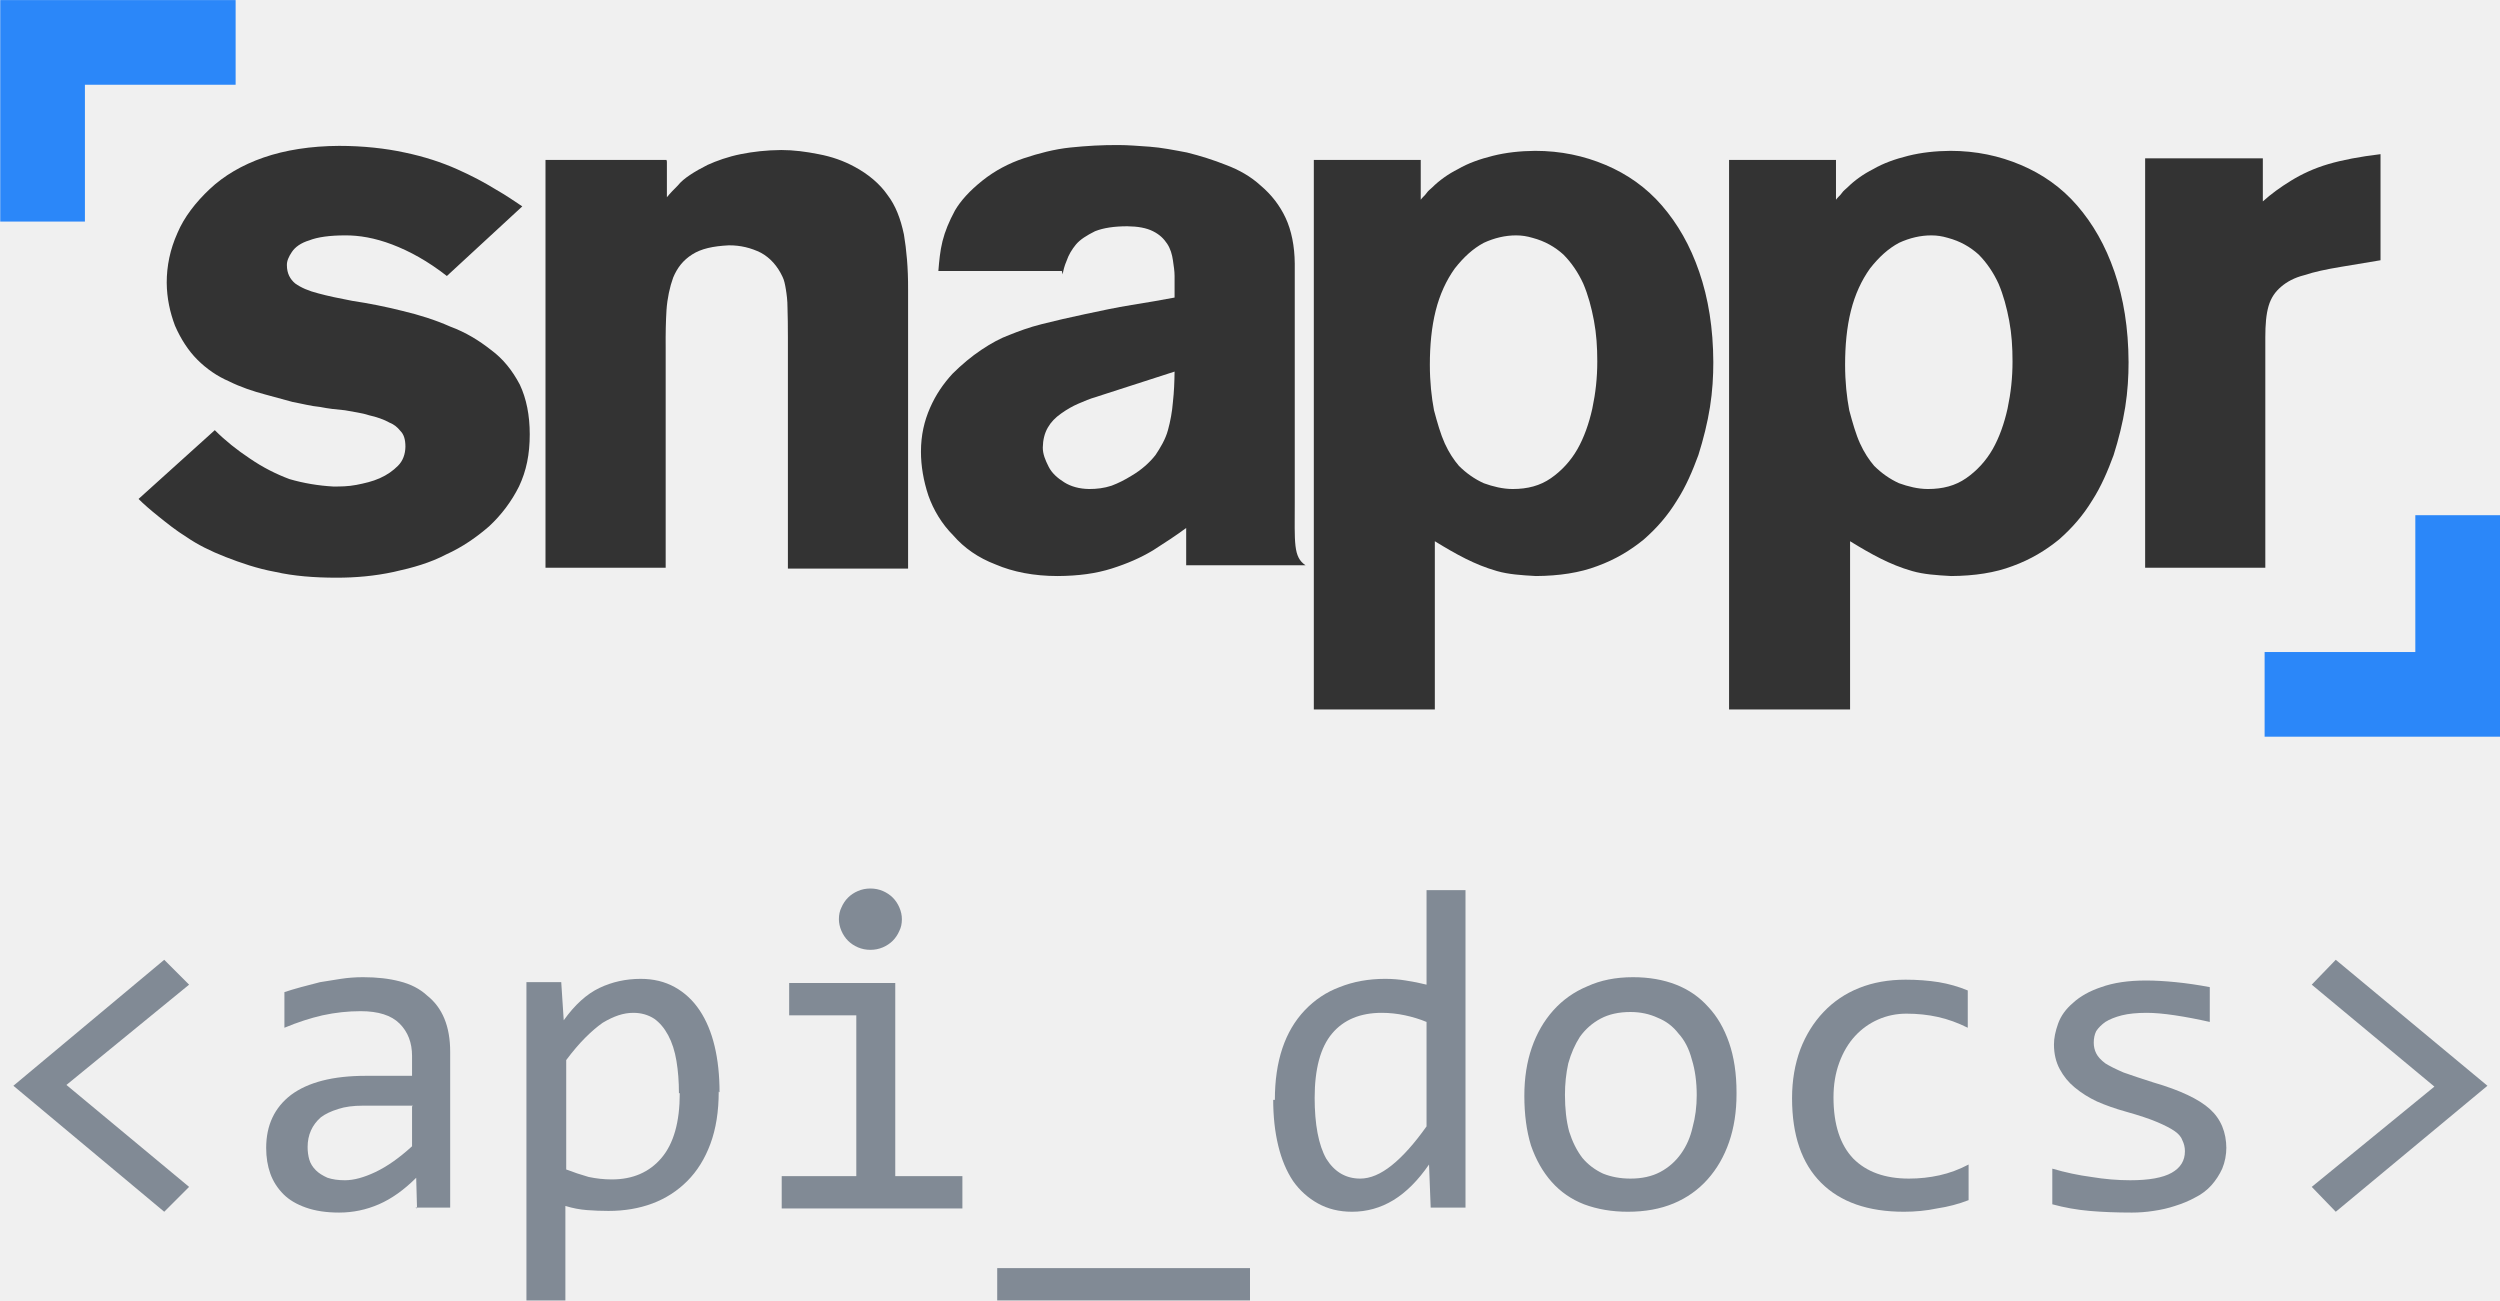
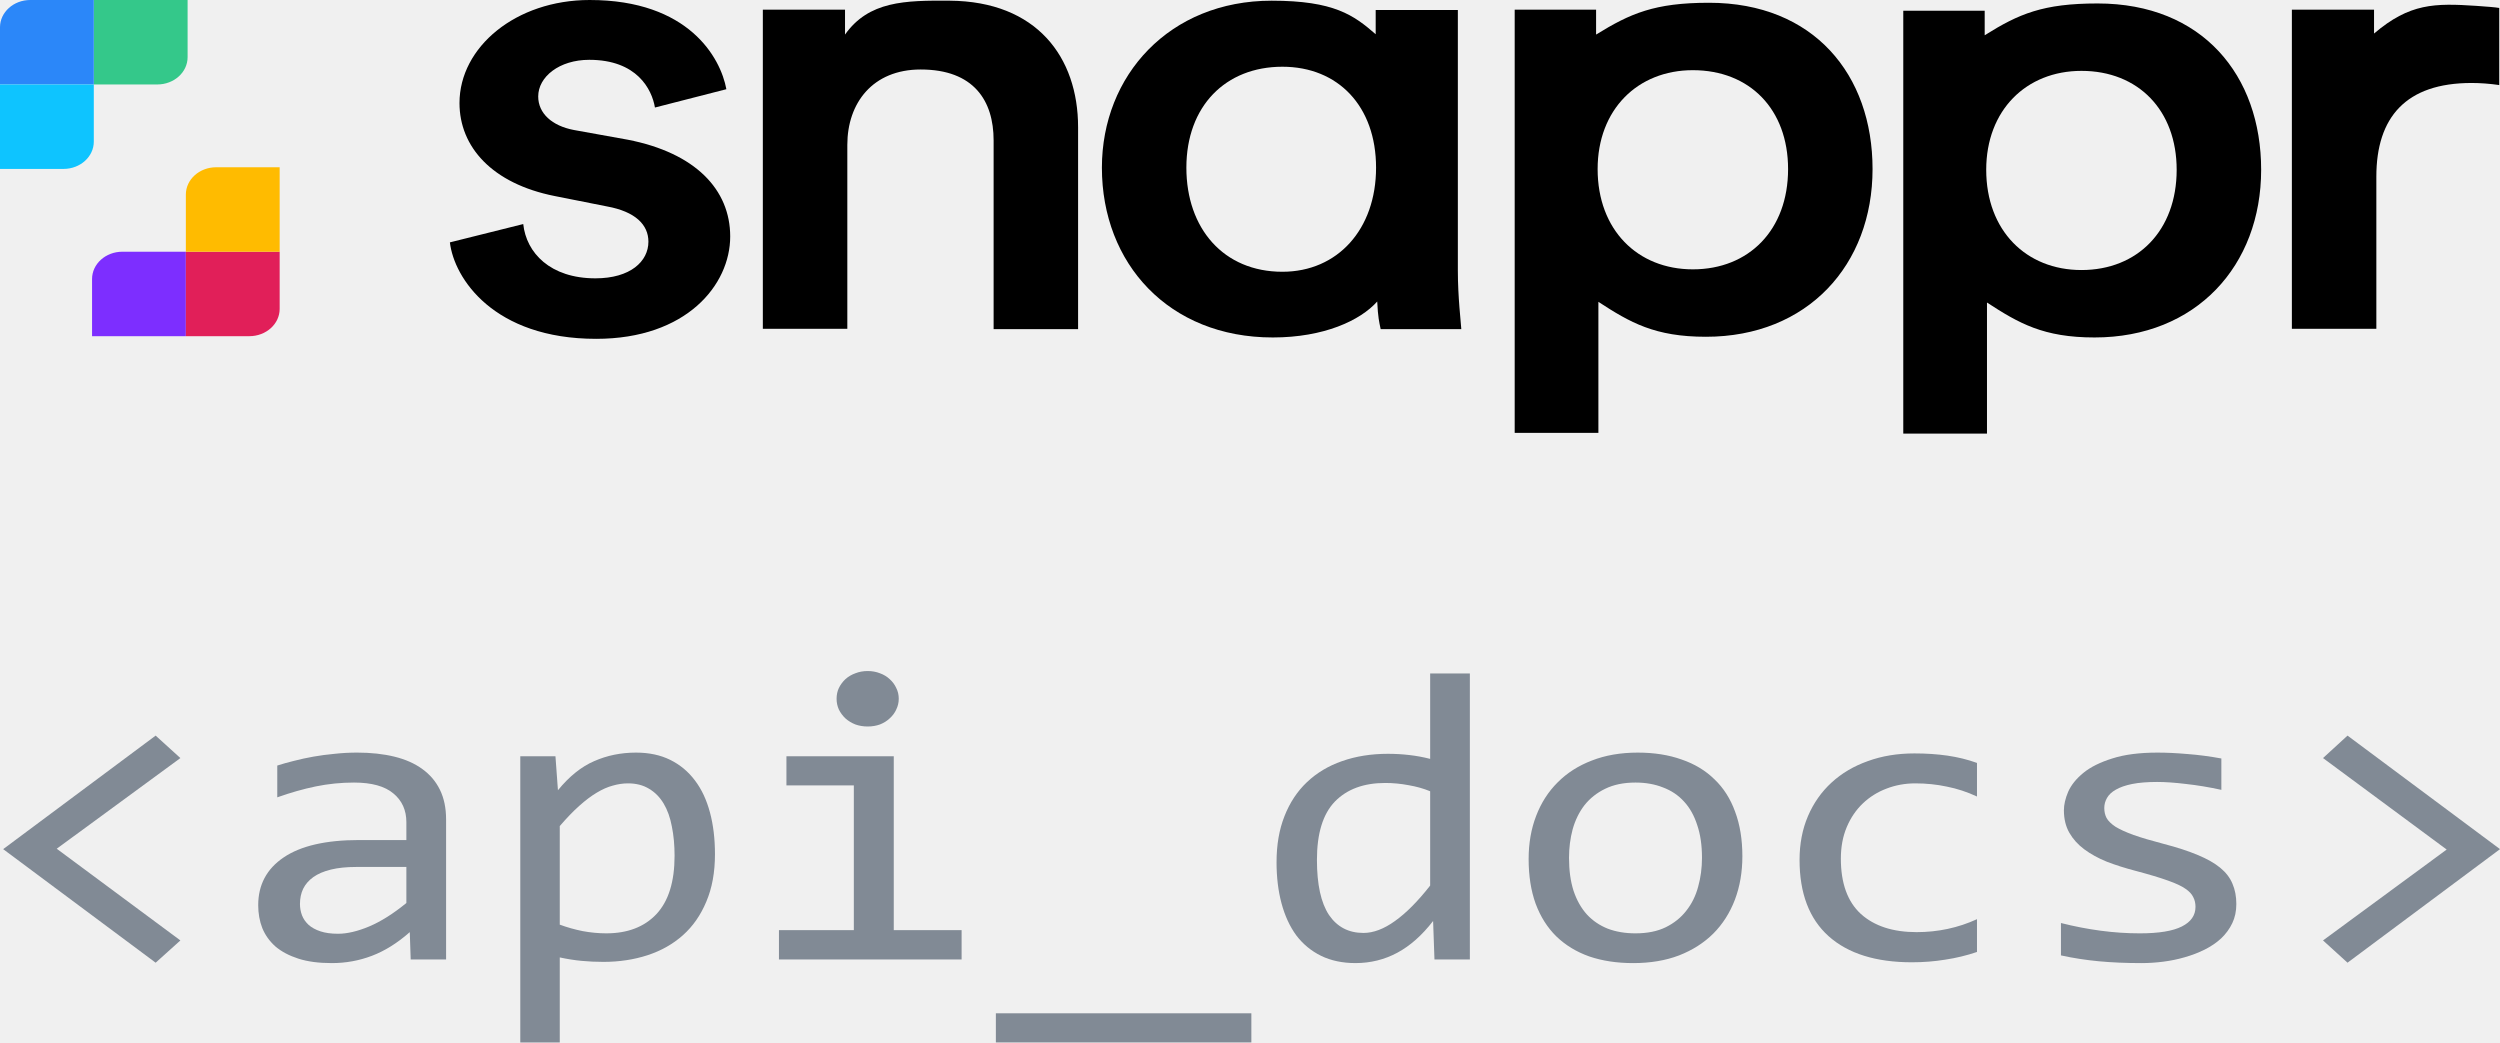
- <svg xmlns="http://www.w3.org/2000/svg" version="1.1" width="271.482" height="141.218" viewBox="0 0 3.016 1.569" id="svg2" xml:space="preserve" style="fill-rule:evenodd">
-   <defs id="defs4">
-     <style type="text/css" id="style6" />
+ <svg xmlns="http://www.w3.org/2000/svg" width="271" height="113" viewBox="0 0 271 113" fill="none">
+   <path fill-rule="evenodd" clip-rule="evenodd" d="M19.553 101.942L16.872 104.356L0.344 92.047L16.872 79.739L19.553 82.174L6.149 92.003L19.553 101.942Z" fill="#818A95" />
+   <path fill-rule="evenodd" clip-rule="evenodd" d="M44.519 104.005L44.42 101.043C43.076 102.228 41.706 103.083 40.313 103.61C38.935 104.136 37.484 104.4 35.959 104.4C34.549 104.4 33.344 104.239 32.343 103.917C31.343 103.595 30.515 103.156 29.859 102.601C29.22 102.03 28.744 101.365 28.433 100.604C28.138 99.844 27.99 99.017 27.99 98.125C27.99 95.916 28.908 94.19 30.745 92.947C32.598 91.689 35.328 91.06 38.935 91.06H44.051V89.129C44.051 87.828 43.584 86.789 42.649 86.014C41.715 85.224 40.288 84.829 38.37 84.829C36.976 84.829 35.598 84.968 34.237 85.246C32.893 85.523 31.499 85.918 30.056 86.431V82.986C30.597 82.81 31.196 82.642 31.852 82.481C32.524 82.305 33.229 82.152 33.967 82.02C34.705 81.889 35.475 81.786 36.279 81.713C37.082 81.625 37.894 81.581 38.714 81.581C40.206 81.581 41.551 81.728 42.748 82.02C43.945 82.313 44.953 82.759 45.773 83.359C46.609 83.958 47.249 84.712 47.691 85.618C48.134 86.525 48.356 87.593 48.356 88.822V104.004H44.519L44.519 104.005ZM44.051 93.978H38.616C37.55 93.978 36.632 94.073 35.861 94.264C35.09 94.454 34.459 94.725 33.967 95.075C33.475 95.426 33.106 95.851 32.86 96.348C32.63 96.831 32.516 97.379 32.516 97.993C32.516 98.418 32.59 98.827 32.737 99.222C32.885 99.602 33.122 99.946 33.45 100.253C33.778 100.546 34.205 100.78 34.729 100.955C35.254 101.131 35.894 101.219 36.648 101.219C37.632 101.219 38.755 100.956 40.017 100.429C41.297 99.888 42.641 99.039 44.051 97.884V93.978L44.051 93.978Z" fill="#818A95" />
+   <path fill-rule="evenodd" clip-rule="evenodd" d="M77.502 92.596C77.502 94.556 77.191 96.267 76.567 97.73C75.961 99.192 75.116 100.406 74.034 101.372C72.952 102.337 71.673 103.061 70.197 103.544C68.721 104.026 67.123 104.268 65.401 104.268C64.614 104.268 63.827 104.231 63.039 104.158C62.269 104.084 61.482 103.96 60.678 103.785V113H56.399V81.977H60.211L60.481 85.662C61.711 84.156 63.023 83.103 64.417 82.503C65.811 81.889 67.319 81.582 68.943 81.582C70.353 81.582 71.591 81.845 72.657 82.372C73.722 82.898 74.616 83.644 75.338 84.61C76.059 85.56 76.6 86.716 76.961 88.076C77.322 89.422 77.502 90.928 77.502 92.596L77.502 92.596ZM73.124 92.771C73.124 91.616 73.026 90.555 72.829 89.59C72.648 88.625 72.353 87.798 71.943 87.111C71.533 86.423 71.009 85.889 70.369 85.509C69.73 85.115 68.967 84.917 68.082 84.917C67.541 84.917 66.991 84.998 66.434 85.158C65.876 85.304 65.294 85.56 64.687 85.926C64.097 86.277 63.466 86.752 62.794 87.352C62.138 87.937 61.433 88.668 60.678 89.546V100.231C61.465 100.523 62.293 100.757 63.163 100.933C64.031 101.093 64.884 101.174 65.721 101.174C68.032 101.174 69.844 100.479 71.156 99.089C72.468 97.685 73.124 95.579 73.124 92.771L73.124 92.771Z" fill="#818A95" />
+   <path fill-rule="evenodd" clip-rule="evenodd" d="M92.555 85.136H85.25V81.977H96.884V100.823H104.238V104.005H84.438V100.823H92.555V85.136V85.136ZM94.055 72.74C94.531 72.74 94.974 72.82 95.383 72.981C95.793 73.127 96.146 73.34 96.441 73.618C96.752 73.895 96.99 74.217 97.155 74.583C97.335 74.934 97.425 75.322 97.425 75.746C97.425 76.156 97.335 76.543 97.155 76.909C96.991 77.274 96.753 77.596 96.441 77.874C96.146 78.152 95.793 78.371 95.383 78.532C94.974 78.679 94.531 78.752 94.055 78.752C93.579 78.752 93.137 78.679 92.727 78.532C92.317 78.372 91.957 78.152 91.645 77.874C91.35 77.596 91.112 77.275 90.931 76.909C90.767 76.543 90.686 76.156 90.686 75.746C90.686 75.322 90.767 74.934 90.931 74.583C91.111 74.218 91.349 73.896 91.645 73.618C91.956 73.34 92.317 73.128 92.727 72.981C93.137 72.82 93.58 72.74 94.055 72.74Z" fill="#818A95" />
+   <path fill-rule="evenodd" clip-rule="evenodd" d="M135.647 113H107.952V109.841H135.647V113Z" fill="#818A95" />
+   <path fill-rule="evenodd" clip-rule="evenodd" d="M138.378 93.451C138.378 91.579 138.664 89.919 139.238 88.471C139.812 87.008 140.623 85.78 141.673 84.785C142.739 83.776 144.01 83.015 145.485 82.503C146.978 81.977 148.634 81.713 150.454 81.713C151.241 81.713 152.012 81.757 152.766 81.845C153.537 81.933 154.291 82.072 155.029 82.262V73.003H159.333V104.004H155.496L155.348 99.835C154.151 101.386 152.856 102.534 151.462 103.28C150.068 104.026 148.56 104.399 146.936 104.399C145.526 104.399 144.28 104.136 143.198 103.609C142.132 103.082 141.238 102.343 140.517 101.393C139.812 100.428 139.279 99.272 138.918 97.926C138.557 96.581 138.377 95.089 138.377 93.451L138.378 93.451ZM142.756 93.21C142.756 95.873 143.19 97.862 144.059 99.178C144.945 100.48 146.191 101.131 147.798 101.131C148.88 101.131 150.02 100.699 151.217 99.836C152.43 98.973 153.701 97.694 155.029 95.997V85.773C154.324 85.48 153.545 85.261 152.693 85.115C151.84 84.954 150.995 84.874 150.159 84.874C147.831 84.874 146.011 85.546 144.699 86.892C143.403 88.238 142.756 90.344 142.756 93.211L142.756 93.21Z" fill="#818A95" />
+   <path fill-rule="evenodd" clip-rule="evenodd" d="M188.873 92.815C188.873 94.526 188.603 96.099 188.062 97.532C187.521 98.951 186.742 100.172 185.725 101.196C184.709 102.206 183.471 102.995 182.011 103.566C180.552 104.122 178.896 104.4 177.043 104.4C175.272 104.4 173.681 104.158 172.271 103.676C170.877 103.179 169.689 102.455 168.705 101.504C167.737 100.553 166.991 99.376 166.467 97.971C165.958 96.567 165.704 94.951 165.704 93.123C165.704 91.411 165.975 89.854 166.516 88.449C167.057 87.031 167.835 85.817 168.852 84.807C169.869 83.784 171.107 82.994 172.566 82.438C174.025 81.868 175.682 81.582 177.535 81.582C179.305 81.582 180.888 81.831 182.282 82.328C183.692 82.811 184.881 83.527 185.848 84.478C186.832 85.414 187.578 86.584 188.086 87.989C188.611 89.393 188.873 91.002 188.873 92.815L188.873 92.815ZM184.495 92.991C184.495 91.63 184.323 90.446 183.978 89.436C183.65 88.413 183.175 87.564 182.552 86.891C181.929 86.204 181.166 85.692 180.264 85.356C179.379 85.005 178.387 84.829 177.288 84.829C176.009 84.829 174.911 85.056 173.992 85.509C173.09 85.948 172.344 86.541 171.754 87.287C171.181 88.032 170.754 88.903 170.475 89.897C170.213 90.877 170.082 91.909 170.082 92.991C170.082 94.351 170.246 95.543 170.574 96.567C170.919 97.591 171.402 98.447 172.025 99.134C172.648 99.807 173.403 100.319 174.288 100.67C175.173 101.006 176.174 101.175 177.289 101.175C178.568 101.175 179.658 100.955 180.56 100.516C181.478 100.063 182.224 99.463 182.798 98.717C183.389 97.971 183.815 97.108 184.077 96.128C184.356 95.134 184.495 94.088 184.495 92.991V92.991Z" fill="#818A95" />
+   <path fill-rule="evenodd" clip-rule="evenodd" d="M214.306 103.193C213.191 103.573 212.043 103.851 210.862 104.027C209.698 104.217 208.493 104.312 207.247 104.312C203.344 104.312 200.335 103.369 198.22 101.482C196.121 99.595 195.072 96.838 195.072 93.21C195.072 91.47 195.375 89.89 195.982 88.471C196.589 87.053 197.441 85.839 198.54 84.829C199.639 83.82 200.95 83.045 202.475 82.504C204 81.948 205.681 81.67 207.517 81.67C208.797 81.67 209.994 81.75 211.109 81.911C212.224 82.072 213.289 82.335 214.306 82.701V86.343C213.24 85.846 212.15 85.488 211.035 85.268C209.936 85.034 208.797 84.917 207.616 84.917C206.517 84.917 205.476 85.107 204.492 85.487C203.525 85.853 202.672 86.387 201.934 87.089C201.196 87.791 200.614 88.647 200.188 89.656C199.762 90.665 199.549 91.806 199.549 93.079C199.549 95.741 200.27 97.737 201.713 99.068C203.172 100.385 205.189 101.043 207.764 101.043C208.928 101.043 210.051 100.926 211.133 100.692C212.232 100.458 213.29 100.107 214.306 99.639V103.193L214.306 103.193Z" fill="#818A95" />
+   <path fill-rule="evenodd" clip-rule="evenodd" d="M242.419 97.993C242.419 98.768 242.272 99.463 241.977 100.077C241.682 100.692 241.28 101.24 240.772 101.723C240.263 102.191 239.673 102.593 239.001 102.93C238.328 103.266 237.607 103.544 236.836 103.763C236.082 103.983 235.303 104.144 234.5 104.246C233.696 104.349 232.909 104.4 232.138 104.4C230.466 104.4 228.924 104.334 227.514 104.202C226.12 104.071 224.751 103.859 223.407 103.566V100.055C224.85 100.421 226.284 100.699 227.711 100.889C229.138 101.08 230.556 101.175 231.966 101.175C234.016 101.175 235.533 100.926 236.516 100.429C237.5 99.932 237.992 99.222 237.992 98.301C237.992 97.906 237.91 97.555 237.747 97.248C237.599 96.926 237.32 96.626 236.911 96.348C236.501 96.055 235.861 95.755 234.992 95.449C234.139 95.141 232.967 94.79 231.475 94.395C230.36 94.103 229.327 93.774 228.376 93.408C227.441 93.028 226.629 92.582 225.941 92.07C225.252 91.558 224.711 90.959 224.317 90.271C223.924 89.583 223.727 88.772 223.727 87.835C223.727 87.221 223.883 86.548 224.194 85.817C224.522 85.086 225.072 84.405 225.842 83.776C226.613 83.148 227.654 82.628 228.966 82.219C230.277 81.794 231.917 81.582 233.885 81.582C234.852 81.582 235.926 81.633 237.107 81.736C238.288 81.824 239.517 81.985 240.796 82.219V85.619C239.452 85.327 238.173 85.114 236.959 84.983C235.762 84.837 234.721 84.764 233.836 84.764C232.77 84.764 231.868 84.837 231.13 84.983C230.409 85.129 229.818 85.334 229.359 85.598C228.917 85.846 228.597 86.146 228.4 86.497C228.203 86.834 228.104 87.199 228.104 87.594C228.104 87.989 228.186 88.347 228.35 88.669C228.53 88.991 228.85 89.305 229.309 89.613C229.785 89.905 230.441 90.205 231.277 90.512C232.113 90.805 233.204 91.127 234.548 91.478C236.008 91.858 237.237 92.26 238.238 92.684C239.238 93.094 240.05 93.555 240.673 94.066C241.296 94.578 241.738 95.156 242.001 95.8C242.279 96.443 242.419 97.175 242.419 97.994L242.419 97.993Z" fill="#818A95" />
+   <path fill-rule="evenodd" clip-rule="evenodd" d="M251.815 82.174L254.471 79.739L271 92.047L254.471 104.356L251.815 101.942L265.22 92.091L251.815 82.174Z" fill="#818A95" />
+   <g clip-path="url(#clip0)">
+     <path d="M56.719 24.287C57.052 27.398 59.632 30.171 64.544 30.171C68.332 30.171 70.288 28.335 70.288 26.199C70.288 24.362 68.873 22.938 65.793 22.376L60.132 21.251C53.347 19.902 49.809 15.929 49.809 11.169C49.809 5.097 55.928 0 63.92 0C74.658 0 78.113 6.259 78.738 9.67L70.996 11.656C70.662 9.67 69.039 6.484 63.878 6.484C60.631 6.484 58.342 8.321 58.342 10.457C58.342 12.293 59.84 13.643 62.213 14.092L68.04 15.142C75.366 16.566 79.154 20.539 79.154 25.636C79.154 30.884 74.409 36.73 64.627 36.73C53.514 36.73 49.226 30.171 48.768 26.273L56.719 24.287Z" fill="black" />
+     <path d="M91.85 35.644H82.692V1.049H91.6V3.748C94.18 0.112 98.093 0.037 102.963 0.075C112.37 0.15 116.865 6.184 116.865 13.793V35.681H107.708V15.217C107.708 10.944 105.585 7.533 99.8 7.533C94.596 7.533 91.85 11.169 91.85 15.704V35.644Z" fill="black" />
+     <path d="M137.969 36.581C126.689 36.581 119.446 28.56 119.446 18.178C119.446 8.171 126.772 0.075 137.844 0.075C144.629 0.075 146.751 1.649 149.124 3.711V1.087H158.031V29.347C158.031 32.195 158.365 34.969 158.406 35.681H149.665C149.499 34.894 149.374 34.407 149.29 32.683C147.459 34.744 143.505 36.581 137.969 36.581ZM139.009 29.459C145.003 29.459 149.165 24.849 149.165 18.178C149.165 11.506 145.045 7.234 139.009 7.234C132.849 7.234 128.603 11.506 128.603 18.178C128.603 24.774 132.641 29.459 139.009 29.459Z" fill="black" />
+     <path d="M164.192 46.888V1.049H173.016V3.748C176.72 1.462 179.343 0.3 185.254 0.3C196.617 0.3 202.985 8.096 202.985 18.328C202.985 28.71 195.951 36.506 184.921 36.506C179.385 36.506 176.72 34.969 173.266 32.72V46.925H164.192V46.888ZM183.505 7.608C177.511 7.608 173.183 11.881 173.183 18.328C173.183 24.924 177.511 29.197 183.505 29.197C189.582 29.197 193.828 24.924 193.828 18.328C193.828 11.844 189.666 7.608 183.505 7.608Z" fill="black" />
+     <path d="M206.315 47V1.162H215.14V3.823C218.844 1.499 221.467 0.375 227.377 0.375C238.74 0.375 245.109 8.171 245.109 18.403C245.109 28.785 238.075 36.581 227.044 36.581C221.508 36.581 218.844 35.044 215.389 32.795V47H206.315ZM225.629 7.683C219.635 7.683 215.306 11.956 215.306 18.403C215.306 24.999 219.635 29.272 225.629 29.272C231.706 29.272 235.951 24.999 235.951 18.403C235.951 11.956 231.789 7.683 225.629 7.683Z" fill="black" />
+     <path d="M270.916 9.22C269.875 9.07 268.876 8.995 267.919 8.995C260.801 8.995 257.596 12.706 257.596 19.152V35.644H248.439V1.049H257.346V3.636C261.217 0.337 263.923 0.337 268.46 0.637C269.542 0.712 270.5 0.787 270.916 0.862V9.22Z" fill="black" />
+     <path d="M10.168 0H20.336V6.198C20.336 7.832 18.866 9.156 17.052 9.156H10.168V0Z" fill="#34C88A" />
+     <path d="M0 2.957C0 1.324 1.47 0 3.284 0H10.168V9.156H0V2.957Z" fill="#2B87F9" />
+     <path d="M0 9.156H10.168V15.354C10.168 16.987 8.697 18.311 6.884 18.311H0V9.156Z" fill="#0EC4FF" />
+     <path d="M20.147 36.442H9.979V30.244C9.979 28.61 11.45 27.286 13.264 27.286H20.147V36.442Z" fill="#7D2EFF" />
+     <path d="M30.315 33.484C30.315 35.118 28.845 36.442 27.031 36.442H20.147V27.286H30.315V33.484Z" fill="#E11F59" />
+     <path d="M30.315 27.286H20.147V21.088C20.147 19.455 21.618 18.131 23.432 18.131H30.315V27.286Z" fill="#FFBB00" />
+   </g>
+   <defs>
+     <clipPath id="clip0">
+       <rect width="271" height="47" fill="white" />
+     </clipPath>
  </defs>
-   <g id="g4146">
-     <path d="m 0.167,0.602 c 0.006,0.006 0.014,0.013 0.024,0.021 0.01,0.008 0.021,0.017 0.034,0.025 0.013,0.009 0.029,0.017 0.047,0.024 0.018,0.007 0.038,0.014 0.06,0.018 0.022,0.005 0.047,0.007 0.074,0.007 0.023,0 0.046,-0.002 0.069,-0.007 0.023,-0.005 0.044,-0.011 0.063,-0.021 0.02,-0.009 0.037,-0.021 0.052,-0.034 0.015,-0.014 0.027,-0.03 0.036,-0.048 0.009,-0.019 0.013,-0.039 0.013,-0.063 C 0.639,0.501 0.635,0.481 0.627,0.464 0.618,0.447 0.607,0.433 0.592,0.422 0.578,0.411 0.562,0.401 0.543,0.394 0.525,0.386 0.506,0.38 0.485,0.375 0.465,0.37 0.445,0.366 0.425,0.363 0.409,0.36 0.395,0.357 0.384,0.354 0.372,0.351 0.363,0.347 0.356,0.342 c -0.006,-0.005 -0.01,-0.012 -0.01,-0.022 -1.5764e-4,-0.005 0.002,-0.01 0.006,-0.016 0.004,-0.006 0.011,-0.011 0.021,-0.014 0.01,-0.004 0.025,-0.006 0.043,-0.006 0.017,-1.5765e-4 0.036,0.003 0.057,0.011 0.021,0.008 0.043,0.02 0.066,0.038 L 0.63,0.249 C 0.621,0.243 0.611,0.236 0.597,0.228 0.584,0.22 0.569,0.212 0.551,0.204 0.533,0.196 0.512,0.189 0.488,0.184 c -0.023,-0.005 -0.05,-0.008 -0.079,-0.008 -0.034,1.5764e-4 -0.065,0.005 -0.091,0.014 -0.026,0.009 -0.048,0.022 -0.065,0.038 -0.017,0.016 -0.031,0.034 -0.039,0.053 -0.009,0.02 -0.013,0.04 -0.013,0.06 1.5764e-4,0.019 0.004,0.036 0.01,0.052 0.007,0.016 0.016,0.03 0.027,0.041 0.011,0.011 0.024,0.02 0.038,0.026 0.014,0.007 0.029,0.012 0.044,0.016 0.011,0.003 0.022,0.006 0.033,0.009 0.011,0.002 0.022,0.005 0.033,0.006 0.01,0.002 0.019,0.003 0.03,0.004 0.01,0.002 0.02,0.003 0.029,0.006 0.009,0.002 0.018,0.005 0.025,0.009 0.005,0.002 0.009,0.005 0.013,0.01 0.004,0.004 0.006,0.01 0.006,0.019 -1.5765e-4,0.009 -0.003,0.017 -0.009,0.023 -0.006,0.006 -0.013,0.011 -0.022,0.015 -0.009,0.004 -0.018,0.006 -0.028,0.008 -0.01,0.002 -0.02,0.002 -0.028,0.002 C 0.384,0.586 0.366,0.583 0.349,0.578 0.333,0.572 0.317,0.564 0.301,0.553 0.286,0.543 0.272,0.532 0.259,0.519 l -0.092,0.083 z" id="path10" style="fill:#333333;fill-opacity:1;fill-rule:nonzero" />
-     <path d="m 0.804,0.193 -0.146,0 0,0.492 0.145,0 0,-0.266 c -1.5764e-4,-0.016 1.5605e-4,-0.031 0.001,-0.045 9.4391e-4,-0.014 0.004,-0.028 0.008,-0.039 0.005,-0.012 0.012,-0.021 0.023,-0.028 0.011,-0.007 0.025,-0.01 0.044,-0.011 0.014,-1.5764e-4 0.027,0.003 0.039,0.009 0.011,0.006 0.02,0.016 0.026,0.029 0.002,0.004 0.003,0.009 0.004,0.015 9.439e-4,0.006 0.002,0.013 0.002,0.023 3.137e-4,0.009 4.6991e-4,0.021 4.6991e-4,0.036 l 0,0.278 0.145,0 0,-0.337 c 1.576e-4,-0.026 -0.002,-0.048 -0.005,-0.066 -0.004,-0.019 -0.01,-0.035 -0.02,-0.048 -0.009,-0.013 -0.023,-0.025 -0.04,-0.034 -0.013,-0.007 -0.027,-0.012 -0.043,-0.015 -0.015,-0.003 -0.03,-0.005 -0.045,-0.005 -0.018,1.5764e-4 -0.034,0.002 -0.049,0.005 -0.015,0.003 -0.029,0.008 -0.04,0.013 -0.008,0.004 -0.015,0.008 -0.021,0.012 -0.006,0.004 -0.011,0.008 -0.015,0.013 -0.004,0.004 -0.009,0.009 -0.013,0.014 l 0,-0.043 z" id="path12" style="fill:#333333;fill-opacity:1;fill-rule:nonzero" />
-     <path d="m 1.282,0.331 c 8.009e-4,-0.005 0.002,-0.01 0.005,-0.017 0.002,-0.006 0.006,-0.013 0.011,-0.019 0.005,-0.006 0.013,-0.011 0.023,-0.016 0.01,-0.004 0.023,-0.006 0.039,-0.006 0.013,1.5928e-4 0.023,0.002 0.031,0.006 0.008,0.004 0.013,0.009 0.017,0.015 0.004,0.006 0.006,0.013 0.007,0.02 0.001,0.007 0.002,0.013 0.002,0.019 l 0,0.026 c -0.016,0.003 -0.033,0.006 -0.052,0.009 -0.019,0.003 -0.037,0.007 -0.056,0.011 -0.019,0.004 -0.036,0.008 -0.052,0.012 -0.016,0.004 -0.029,0.009 -0.039,0.013 -0.011,0.004 -0.022,0.01 -0.034,0.018 -0.012,0.008 -0.024,0.018 -0.035,0.029 -0.011,0.012 -0.02,0.025 -0.027,0.041 -0.007,0.016 -0.011,0.033 -0.011,0.053 0,0.017 0.003,0.035 0.009,0.053 0.006,0.017 0.016,0.034 0.03,0.048 0.013,0.015 0.03,0.027 0.051,0.035 0.021,0.009 0.046,0.014 0.075,0.014 0.025,-1.5605e-4 0.046,-0.003 0.065,-0.009 0.019,-0.006 0.035,-0.013 0.05,-0.022 0.014,-0.009 0.028,-0.018 0.04,-0.027 l 0,0.045 0.144,0 c -0.015,-0.01 -0.013,-0.027 -0.013,-0.077 l 0,-0.287 c -1.609e-4,-0.021 -0.004,-0.04 -0.011,-0.055 -0.007,-0.015 -0.017,-0.028 -0.03,-0.039 -0.012,-0.011 -0.026,-0.019 -0.042,-0.025 -0.015,-0.006 -0.031,-0.011 -0.047,-0.015 -0.016,-0.003 -0.031,-0.006 -0.045,-0.007 -0.014,-0.001 -0.027,-0.002 -0.037,-0.002 -0.02,-1.5605e-4 -0.039,9.439e-4 -0.059,0.003 -0.019,0.002 -0.038,0.007 -0.056,0.013 -0.018,0.006 -0.035,0.015 -0.05,0.027 -0.015,0.012 -0.026,0.024 -0.033,0.036 -0.007,0.013 -0.012,0.025 -0.015,0.037 -0.003,0.012 -0.004,0.024 -0.005,0.036 l 0.149,0 z m 0.135,0.117 c -1.624e-4,0.013 -6.415e-4,0.025 -0.002,0.037 -9.644e-4,0.012 -0.003,0.023 -0.006,0.034 -0.003,0.011 -0.009,0.021 -0.015,0.03 -0.007,0.009 -0.017,0.018 -0.029,0.025 -0.008,0.005 -0.016,0.009 -0.024,0.012 -0.009,0.003 -0.018,0.004 -0.027,0.004 -0.012,-1.5765e-4 -0.022,-0.003 -0.03,-0.008 -0.008,-0.005 -0.015,-0.011 -0.019,-0.019 -0.004,-0.008 -0.007,-0.015 -0.007,-0.023 1.641e-4,-0.009 0.002,-0.017 0.006,-0.024 0.004,-0.007 0.009,-0.012 0.016,-0.017 0.007,-0.005 0.014,-0.009 0.021,-0.012 0.007,-0.003 0.014,-0.006 0.021,-0.008 l 0.096,-0.031 z" id="path14" style="fill:#333333;fill-opacity:1;fill-rule:nonzero" />
-     <path d="m 1.714,0.193 -0.129,0 0,0.663 0.146,0 0,-0.203 c 0.013,0.008 0.025,0.015 0.037,0.021 0.012,0.006 0.024,0.011 0.038,0.015 0.014,0.004 0.029,0.005 0.047,0.006 0.028,-1.5764e-4 0.053,-0.004 0.074,-0.012 0.022,-0.008 0.04,-0.019 0.056,-0.032 0.016,-0.014 0.029,-0.029 0.04,-0.047 0.011,-0.017 0.019,-0.036 0.026,-0.055 0.006,-0.019 0.011,-0.039 0.014,-0.058 0.003,-0.019 0.004,-0.037 0.004,-0.054 -1.576e-4,-0.041 -0.006,-0.077 -0.017,-0.109 -0.011,-0.032 -0.026,-0.058 -0.045,-0.08 -0.019,-0.022 -0.042,-0.038 -0.068,-0.049 -0.026,-0.011 -0.054,-0.017 -0.085,-0.017 -0.018,1.5764e-4 -0.035,0.002 -0.051,0.006 -0.016,0.004 -0.03,0.009 -0.042,0.016 -0.012,0.006 -0.023,0.014 -0.031,0.022 -0.002,0.002 -0.005,0.004 -0.007,0.007 -0.002,0.003 -0.005,0.005 -0.007,0.008 l 0,-0.046 z m 0.135,0.094 c 0.015,0.004 0.027,0.011 0.037,0.02 0.01,0.01 0.018,0.022 0.024,0.035 0.006,0.014 0.01,0.029 0.013,0.045 0.003,0.016 0.004,0.032 0.004,0.049 0,0.02 -0.002,0.038 -0.006,0.057 -0.004,0.018 -0.01,0.035 -0.018,0.049 -0.008,0.014 -0.019,0.026 -0.032,0.035 -0.013,0.009 -0.028,0.013 -0.046,0.013 -0.012,0 -0.024,-0.003 -0.035,-0.007 -0.011,-0.005 -0.021,-0.012 -0.03,-0.021 -0.006,-0.007 -0.012,-0.016 -0.017,-0.027 -0.005,-0.011 -0.009,-0.025 -0.013,-0.04 -0.003,-0.016 -0.005,-0.034 -0.005,-0.055 0,-0.023 0.002,-0.045 0.007,-0.065 0.005,-0.02 0.013,-0.037 0.023,-0.051 0.011,-0.014 0.022,-0.024 0.035,-0.031 0.013,-0.006 0.026,-0.009 0.039,-0.009 0.007,0 0.013,9.439e-4 0.02,0.003 z" id="path16" style="fill:#333333;fill-opacity:1;fill-rule:nonzero" />
-     <path d="m 2.215,0.193 -0.129,0 0,0.663 0.146,0 0,-0.203 c 0.013,0.008 0.025,0.015 0.037,0.021 0.012,0.006 0.024,0.011 0.038,0.015 0.014,0.004 0.029,0.005 0.047,0.006 0.028,-1.5764e-4 0.053,-0.004 0.074,-0.012 0.022,-0.008 0.04,-0.019 0.056,-0.032 0.016,-0.014 0.029,-0.029 0.04,-0.047 0.011,-0.017 0.019,-0.036 0.026,-0.055 0.006,-0.019 0.011,-0.039 0.014,-0.058 0.003,-0.019 0.004,-0.037 0.004,-0.054 -1.577e-4,-0.041 -0.006,-0.077 -0.017,-0.109 -0.011,-0.032 -0.026,-0.058 -0.045,-0.08 -0.019,-0.022 -0.042,-0.038 -0.068,-0.049 -0.026,-0.011 -0.054,-0.017 -0.085,-0.017 -0.018,1.5764e-4 -0.035,0.002 -0.051,0.006 -0.016,0.004 -0.03,0.009 -0.042,0.016 -0.012,0.006 -0.023,0.014 -0.031,0.022 -0.002,0.002 -0.005,0.004 -0.007,0.007 -0.002,0.003 -0.005,0.005 -0.007,0.008 l 0,-0.046 z m 0.135,0.094 c 0.015,0.004 0.027,0.011 0.037,0.02 0.01,0.01 0.018,0.022 0.024,0.035 0.006,0.014 0.01,0.029 0.013,0.045 0.003,0.016 0.004,0.032 0.004,0.049 0,0.02 -0.002,0.038 -0.006,0.057 -0.004,0.018 -0.01,0.035 -0.018,0.049 -0.008,0.014 -0.019,0.026 -0.032,0.035 -0.013,0.009 -0.028,0.013 -0.046,0.013 -0.012,0 -0.024,-0.003 -0.035,-0.007 -0.011,-0.005 -0.021,-0.012 -0.03,-0.021 -0.006,-0.007 -0.012,-0.016 -0.017,-0.027 -0.005,-0.011 -0.009,-0.025 -0.013,-0.04 -0.003,-0.016 -0.005,-0.034 -0.005,-0.055 0,-0.023 0.002,-0.045 0.007,-0.065 0.005,-0.02 0.013,-0.037 0.023,-0.051 0.011,-0.014 0.022,-0.024 0.035,-0.031 0.013,-0.006 0.026,-0.009 0.039,-0.009 0.007,0 0.013,9.439e-4 0.02,0.003 z" id="path18" style="fill:#333333;fill-opacity:1;fill-rule:nonzero" />
-     <path d="m 2.73,0.191 -0.142,0 0,0.494 0.145,0 0,-0.278 c 0,-0.015 0.001,-0.028 0.004,-0.038 0.003,-0.01 0.008,-0.017 0.015,-0.023 0.007,-0.006 0.016,-0.011 0.028,-0.014 0.012,-0.004 0.026,-0.007 0.044,-0.01 l 0.048,-0.008 0,-0.128 c -0.025,0.003 -0.046,0.007 -0.063,0.012 -0.017,0.005 -0.032,0.012 -0.045,0.02 -0.013,0.008 -0.024,0.016 -0.034,0.025 l 0,-0.052 z" id="path20" style="fill:#333333;fill-opacity:1;fill-rule:nonzero" />
-     <polygon points="4.827,4.759 5.272,4.759 5.272,5.009 4.827,5.009 4.827,5.413 4.577,5.413 4.577,4.759 4.584,4.759 " transform="matrix(0.408615,0,0,0.408615,-1.87008,-1.944505)" id="polygon22" style="fill:#2b87f9;fill-opacity:1" />
-     <polygon points="11.708,6.934 11.263,6.934 11.263,6.684 11.708,6.684 11.708,6.28 11.959,6.28 11.959,6.934 11.952,6.934 " transform="matrix(0.408615,0,0,0.408615,-1.87008,-1.944505)" id="polygon24" style="fill:#2b87f9;fill-opacity:1" />
-   </g>
-   <g id="text4151" style="font-style:normal;font-weight:normal;font-size:0.444px;line-height:125%;font-family:sans-serif;letter-spacing:0px;word-spacing:0px;fill:#818a95;fill-opacity:1;stroke:none;stroke-width:1px;stroke-linecap:butt;stroke-linejoin:miter;stroke-opacity:1">
-     <path id="path4156" style="font-style:normal;font-variant:normal;font-weight:normal;font-stretch:normal;font-size:0.556px;font-family:Consolas;-inkscape-font-specification:Consolas" d="M 0.228,1.432 0.198,1.462 0.016,1.31 0.198,1.158 0.228,1.188 0.08,1.309 0.228,1.432 Z" />
-     <path id="path4158" style="font-style:normal;font-variant:normal;font-weight:normal;font-stretch:normal;font-size:0.556px;font-family:Consolas;-inkscape-font-specification:Consolas" d="m 0.503,1.458 -0.001,-0.037 q -0.022,0.022 -0.045,0.032 -0.023,0.01 -0.048,0.01 -0.023,0 -0.04,-0.006 -0.017,-0.006 -0.027,-0.016 -0.011,-0.011 -0.016,-0.025 -0.005,-0.014 -0.005,-0.031 0,-0.041 0.03,-0.064 0.031,-0.023 0.09,-0.023 l 0.056,0 0,-0.024 q 0,-0.024 -0.015,-0.039 -0.015,-0.015 -0.047,-0.015 -0.023,0 -0.046,0.005 -0.022,0.005 -0.046,0.015 l 0,-0.043 q 0.009,-0.003 0.02,-0.006 0.011,-0.003 0.023,-0.006 0.012,-0.002 0.025,-0.004 0.013,-0.002 0.027,-0.002 0.025,0 0.044,0.005 0.02,0.005 0.033,0.017 0.014,0.011 0.021,0.028 0.007,0.017 0.007,0.04 l 0,0.188 -0.042,0 z m -0.005,-0.124 -0.06,0 q -0.018,0 -0.03,0.004 -0.013,0.004 -0.021,0.01 -0.008,0.007 -0.012,0.016 -0.004,0.009 -0.004,0.02 0,0.008 0.002,0.015 0.002,0.007 0.008,0.013 0.005,0.005 0.014,0.009 0.009,0.003 0.021,0.003 0.016,0 0.037,-0.01 0.021,-0.01 0.044,-0.031 l 0,-0.048 z" />
-     <path id="path4160" style="font-style:normal;font-variant:normal;font-weight:normal;font-stretch:normal;font-size:0.556px;font-family:Consolas;-inkscape-font-specification:Consolas" d="m 0.867,1.317 q 0,0.036 -0.01,0.063 -0.01,0.027 -0.028,0.045 -0.018,0.018 -0.042,0.027 -0.024,0.009 -0.053,0.009 -0.013,0 -0.026,-0.001 -0.013,-0.001 -0.026,-0.005 l 0,0.114 -0.047,0 0,-0.384 0.042,0 0.003,0.046 q 0.02,-0.028 0.043,-0.039 0.023,-0.011 0.05,-0.011 0.023,0 0.041,0.01 0.018,0.01 0.03,0.028 0.012,0.018 0.018,0.043 0.006,0.025 0.006,0.056 z m -0.048,0.002 q 0,-0.021 -0.003,-0.039 -0.003,-0.018 -0.01,-0.031 -0.007,-0.013 -0.017,-0.02 -0.011,-0.007 -0.025,-0.007 -0.009,0 -0.018,0.003 -0.009,0.003 -0.019,0.009 -0.01,0.007 -0.021,0.018 -0.011,0.011 -0.023,0.027 l 0,0.132 q 0.013,0.005 0.027,0.009 0.014,0.003 0.028,0.003 0.038,0 0.06,-0.026 0.022,-0.026 0.022,-0.078 z" />
-     <path id="path4162" style="font-style:normal;font-variant:normal;font-weight:normal;font-stretch:normal;font-size:0.556px;font-family:Consolas;-inkscape-font-specification:Consolas" d="m 1.033,1.225 -0.081,0 0,-0.039 0.128,0 0,0.233 0.081,0 0,0.039 -0.218,0 0,-0.039 0.09,0 0,-0.194 z m 0.017,-0.153 q 0.008,0 0.015,0.003 0.007,0.003 0.012,0.008 0.005,0.005 0.008,0.012 0.003,0.007 0.003,0.014 0,0.008 -0.003,0.014 -0.003,0.007 -0.008,0.012 -0.005,0.005 -0.012,0.008 -0.007,0.003 -0.015,0.003 -0.008,0 -0.015,-0.003 -0.007,-0.003 -0.012,-0.008 -0.005,-0.005 -0.008,-0.012 -0.003,-0.007 -0.003,-0.014 0,-0.008 0.003,-0.014 0.003,-0.007 0.008,-0.012 0.005,-0.005 0.012,-0.008 0.007,-0.003 0.015,-0.003 z" />
-     <path id="path4164" style="font-style:normal;font-variant:normal;font-weight:normal;font-stretch:normal;font-size:0.556px;font-family:Consolas;-inkscape-font-specification:Consolas" d="m 1.508,1.569 -0.305,0 0,-0.039 0.305,0 0,0.039 z" />
-     <path id="path4166" style="font-style:normal;font-variant:normal;font-weight:normal;font-stretch:normal;font-size:0.556px;font-family:Consolas;-inkscape-font-specification:Consolas" d="m 1.538,1.327 q 0,-0.035 0.009,-0.062 0.009,-0.027 0.027,-0.046 0.018,-0.019 0.042,-0.028 0.025,-0.01 0.055,-0.01 0.013,0 0.025,0.002 0.013,0.002 0.025,0.005 l 0,-0.114 0.047,0 0,0.383 -0.042,0 -0.002,-0.052 q -0.02,0.029 -0.043,0.043 -0.023,0.014 -0.05,0.014 -0.023,0 -0.041,-0.01 -0.018,-0.01 -0.03,-0.027 -0.012,-0.018 -0.018,-0.043 -0.006,-0.025 -0.006,-0.055 z m 0.048,-0.003 q 0,0.049 0.014,0.074 0.015,0.024 0.041,0.024 0.018,0 0.038,-0.016 0.02,-0.016 0.042,-0.047 l 0,-0.126 q -0.012,-0.005 -0.026,-0.008 -0.014,-0.003 -0.028,-0.003 -0.039,0 -0.06,0.025 -0.021,0.025 -0.021,0.078 z" />
-     <path id="path4168" style="font-style:normal;font-variant:normal;font-weight:normal;font-stretch:normal;font-size:0.556px;font-family:Consolas;-inkscape-font-specification:Consolas" d="m 2.095,1.32 q 0,0.032 -0.009,0.058 -0.009,0.026 -0.026,0.045 -0.017,0.019 -0.041,0.029 -0.024,0.01 -0.055,0.01 -0.029,0 -0.053,-0.009 -0.023,-0.009 -0.039,-0.027 -0.016,-0.018 -0.025,-0.044 -0.008,-0.026 -0.008,-0.06 0,-0.032 0.009,-0.058 0.009,-0.026 0.026,-0.045 0.017,-0.019 0.041,-0.029 0.024,-0.011 0.055,-0.011 0.029,0 0.052,0.009 0.023,0.009 0.039,0.027 0.016,0.017 0.025,0.043 0.009,0.026 0.009,0.06 z m -0.048,0.002 q 0,-0.025 -0.006,-0.044 -0.005,-0.019 -0.016,-0.031 -0.01,-0.013 -0.025,-0.019 -0.015,-0.007 -0.033,-0.007 -0.021,0 -0.036,0.008 -0.015,0.008 -0.025,0.022 -0.009,0.014 -0.014,0.032 -0.004,0.018 -0.004,0.038 0,0.025 0.005,0.044 0.006,0.019 0.016,0.032 0.01,0.012 0.025,0.019 0.015,0.006 0.033,0.006 0.021,0 0.036,-0.008 0.015,-0.008 0.025,-0.022 0.01,-0.014 0.014,-0.032 0.005,-0.018 0.005,-0.039 z" />
-     <path id="path4170" style="font-style:normal;font-variant:normal;font-weight:normal;font-stretch:normal;font-size:0.556px;font-family:Consolas;-inkscape-font-specification:Consolas" d="m 2.375,1.448 q -0.018,0.007 -0.038,0.01 -0.019,0.004 -0.04,0.004 -0.065,0 -0.1,-0.035 -0.035,-0.035 -0.035,-0.102 0,-0.032 0.01,-0.059 0.01,-0.026 0.028,-0.045 0.018,-0.019 0.043,-0.029 0.025,-0.01 0.056,-0.01 0.021,0 0.04,0.003 0.018,0.003 0.035,0.01 l 0,0.045 q -0.018,-0.009 -0.036,-0.013 -0.018,-0.004 -0.038,-0.004 -0.018,0 -0.034,0.007 -0.016,0.007 -0.028,0.02 -0.012,0.013 -0.019,0.032 -0.007,0.019 -0.007,0.042 0,0.049 0.024,0.074 0.024,0.024 0.067,0.024 0.019,0 0.037,-0.004 0.018,-0.004 0.035,-0.013 l 0,0.044 z" />
-     <path id="path4172" style="font-style:normal;font-variant:normal;font-weight:normal;font-stretch:normal;font-size:0.556px;font-family:Consolas;-inkscape-font-specification:Consolas" d="m 2.686,1.384 q 0,0.014 -0.005,0.026 -0.005,0.011 -0.013,0.02 -0.008,0.009 -0.02,0.015 -0.011,0.006 -0.024,0.01 -0.012,0.004 -0.026,0.006 -0.013,0.002 -0.026,0.002 -0.028,0 -0.051,-0.002 -0.023,-0.002 -0.045,-0.008 l 0,-0.043 q 0.024,0.007 0.047,0.01 0.024,0.004 0.047,0.004 0.034,0 0.05,-0.009 0.016,-0.009 0.016,-0.026 0,-0.007 -0.003,-0.013 -0.002,-0.006 -0.009,-0.011 -0.007,-0.005 -0.021,-0.011 -0.014,-0.006 -0.039,-0.013 -0.018,-0.005 -0.034,-0.012 -0.015,-0.007 -0.027,-0.017 -0.011,-0.009 -0.018,-0.022 -0.007,-0.013 -0.007,-0.03 0,-0.011 0.005,-0.025 0.005,-0.014 0.018,-0.025 0.013,-0.012 0.034,-0.019 0.022,-0.008 0.054,-0.008 0.016,0 0.036,0.002 0.02,0.002 0.041,0.006 l 0,0.042 q -0.022,-0.005 -0.042,-0.008 -0.02,-0.003 -0.034,-0.003 -0.018,0 -0.03,0.003 -0.012,0.003 -0.02,0.008 -0.007,0.005 -0.011,0.011 -0.003,0.006 -0.003,0.014 0,0.007 0.003,0.013 0.003,0.006 0.011,0.012 0.008,0.005 0.022,0.011 0.014,0.005 0.036,0.012 0.024,0.007 0.041,0.015 0.017,0.008 0.027,0.017 0.01,0.009 0.015,0.021 0.005,0.012 0.005,0.027 z" />
-     <path id="path4174" style="font-style:normal;font-variant:normal;font-weight:normal;font-stretch:normal;font-size:0.556px;font-family:Consolas;-inkscape-font-specification:Consolas" d="M 2.789,1.188 2.818,1.158 3.001,1.31 2.818,1.462 2.789,1.432 2.937,1.311 2.789,1.188 Z" />
-   </g>
</svg>
